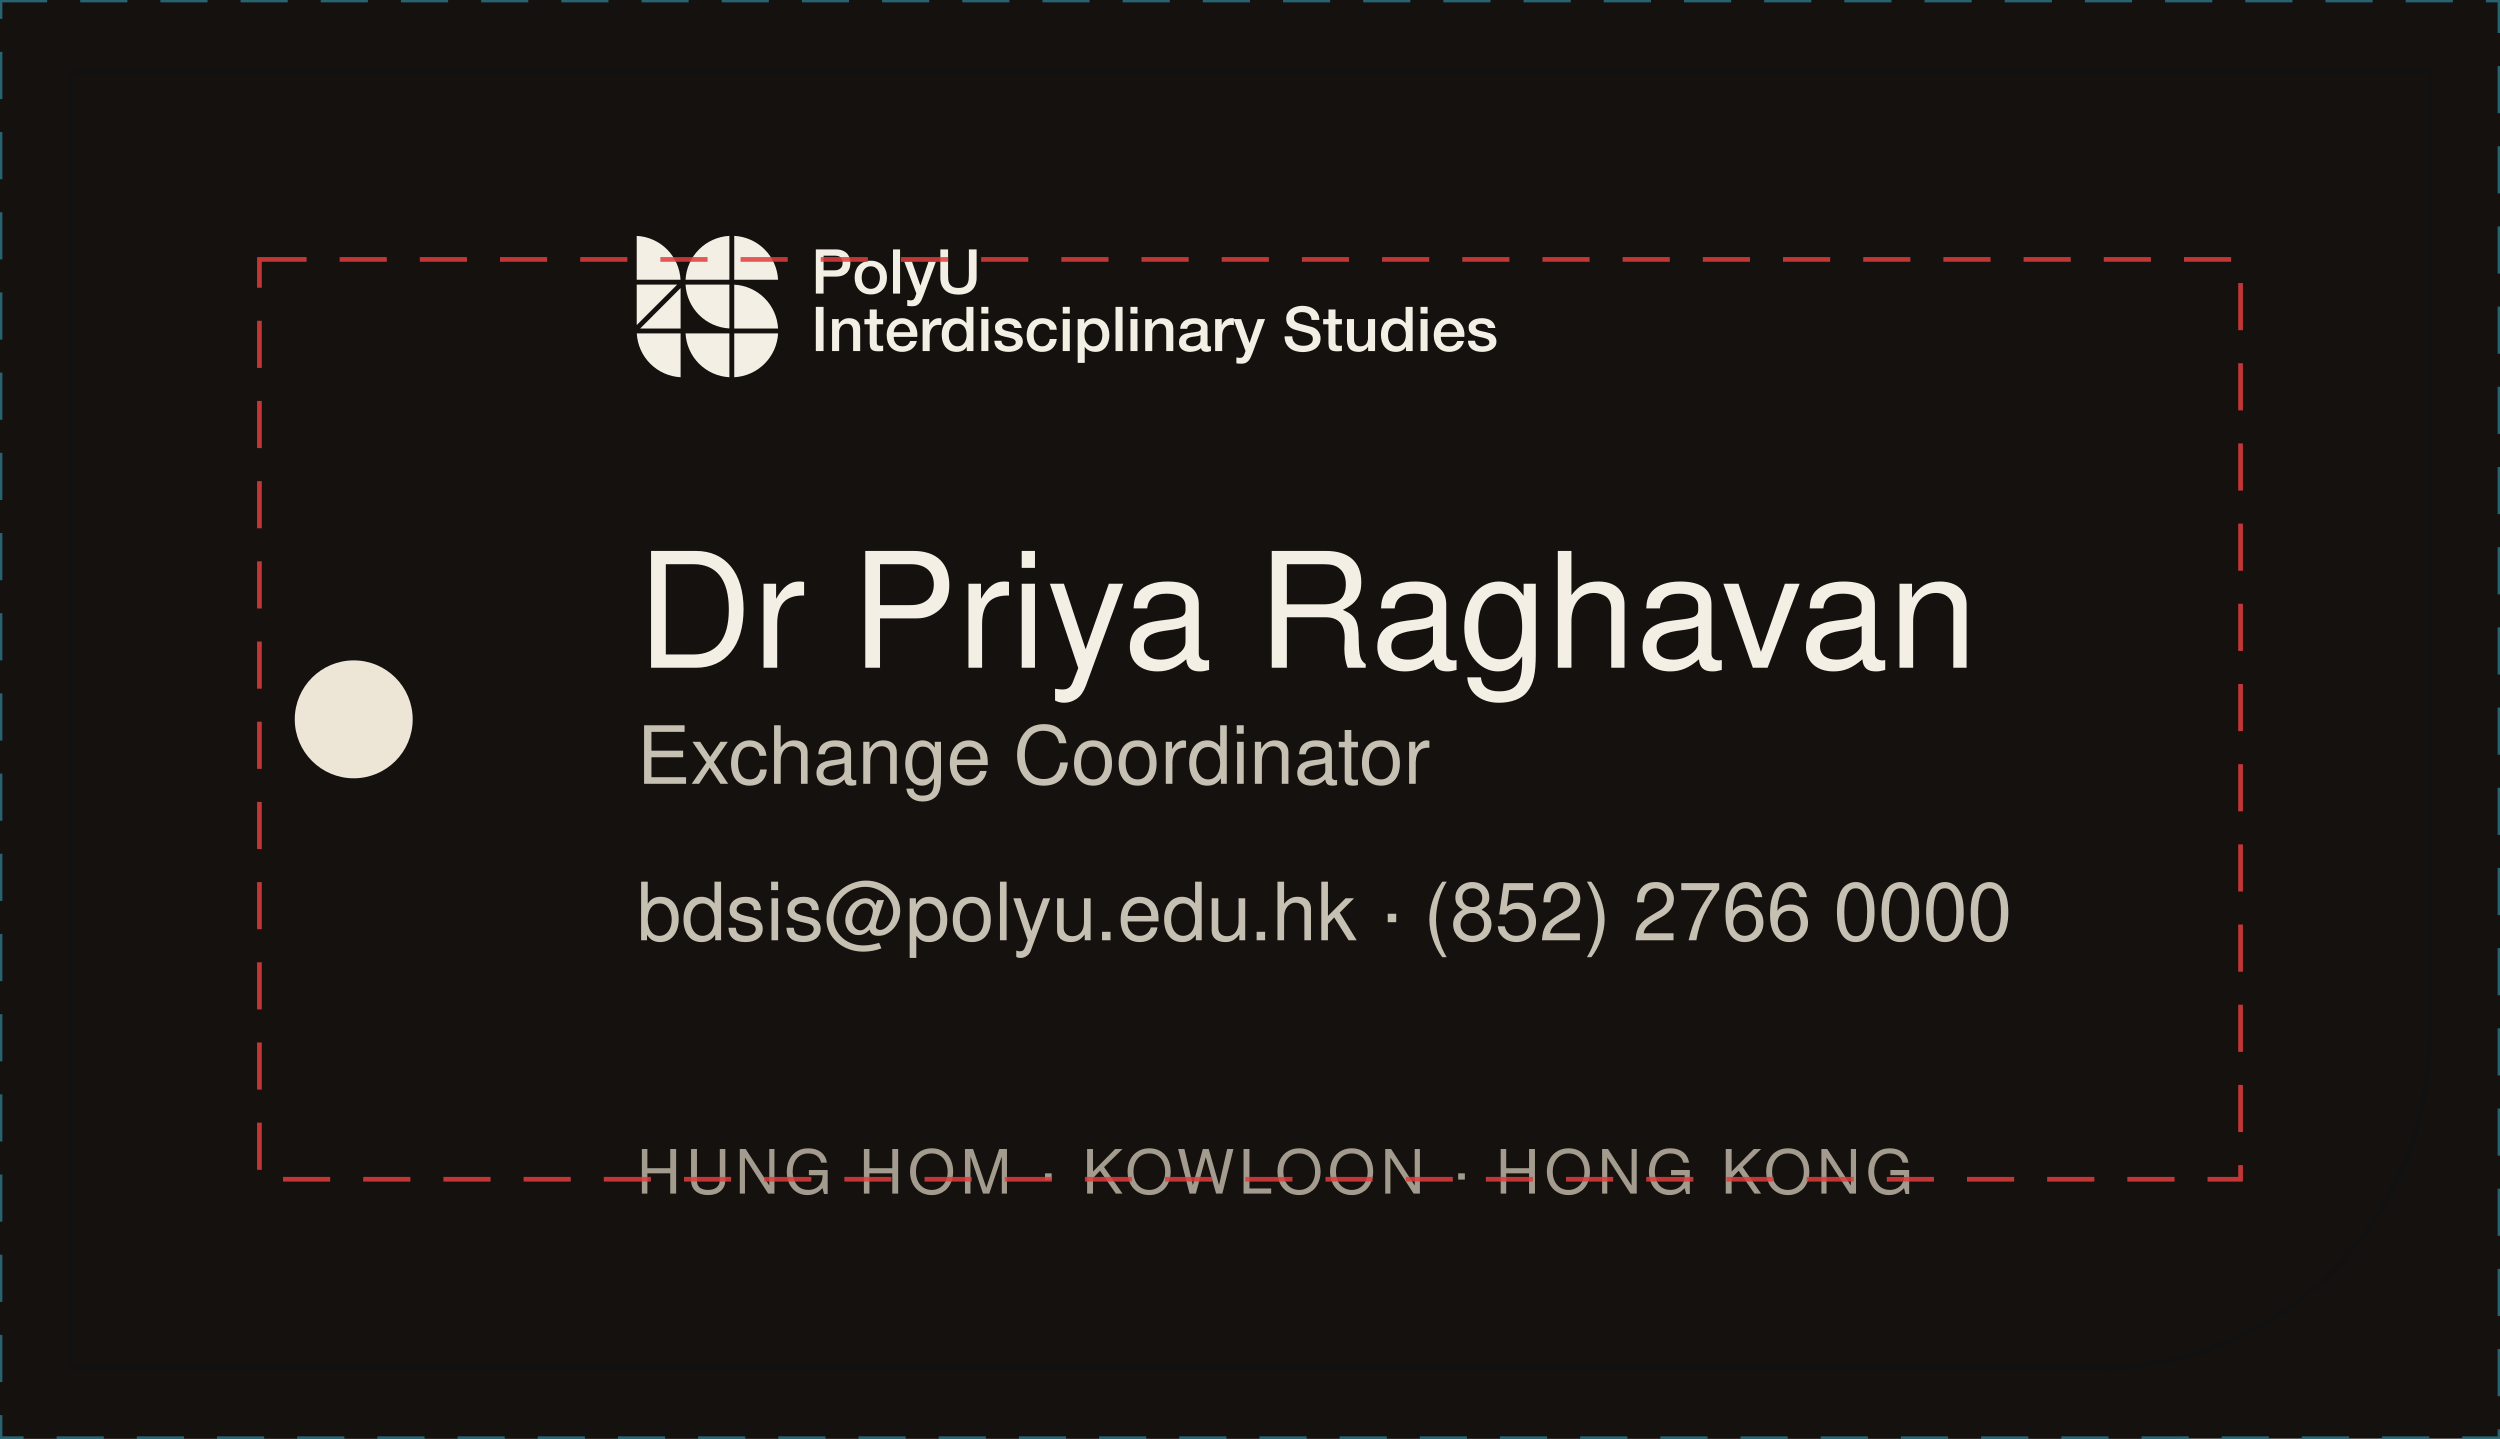
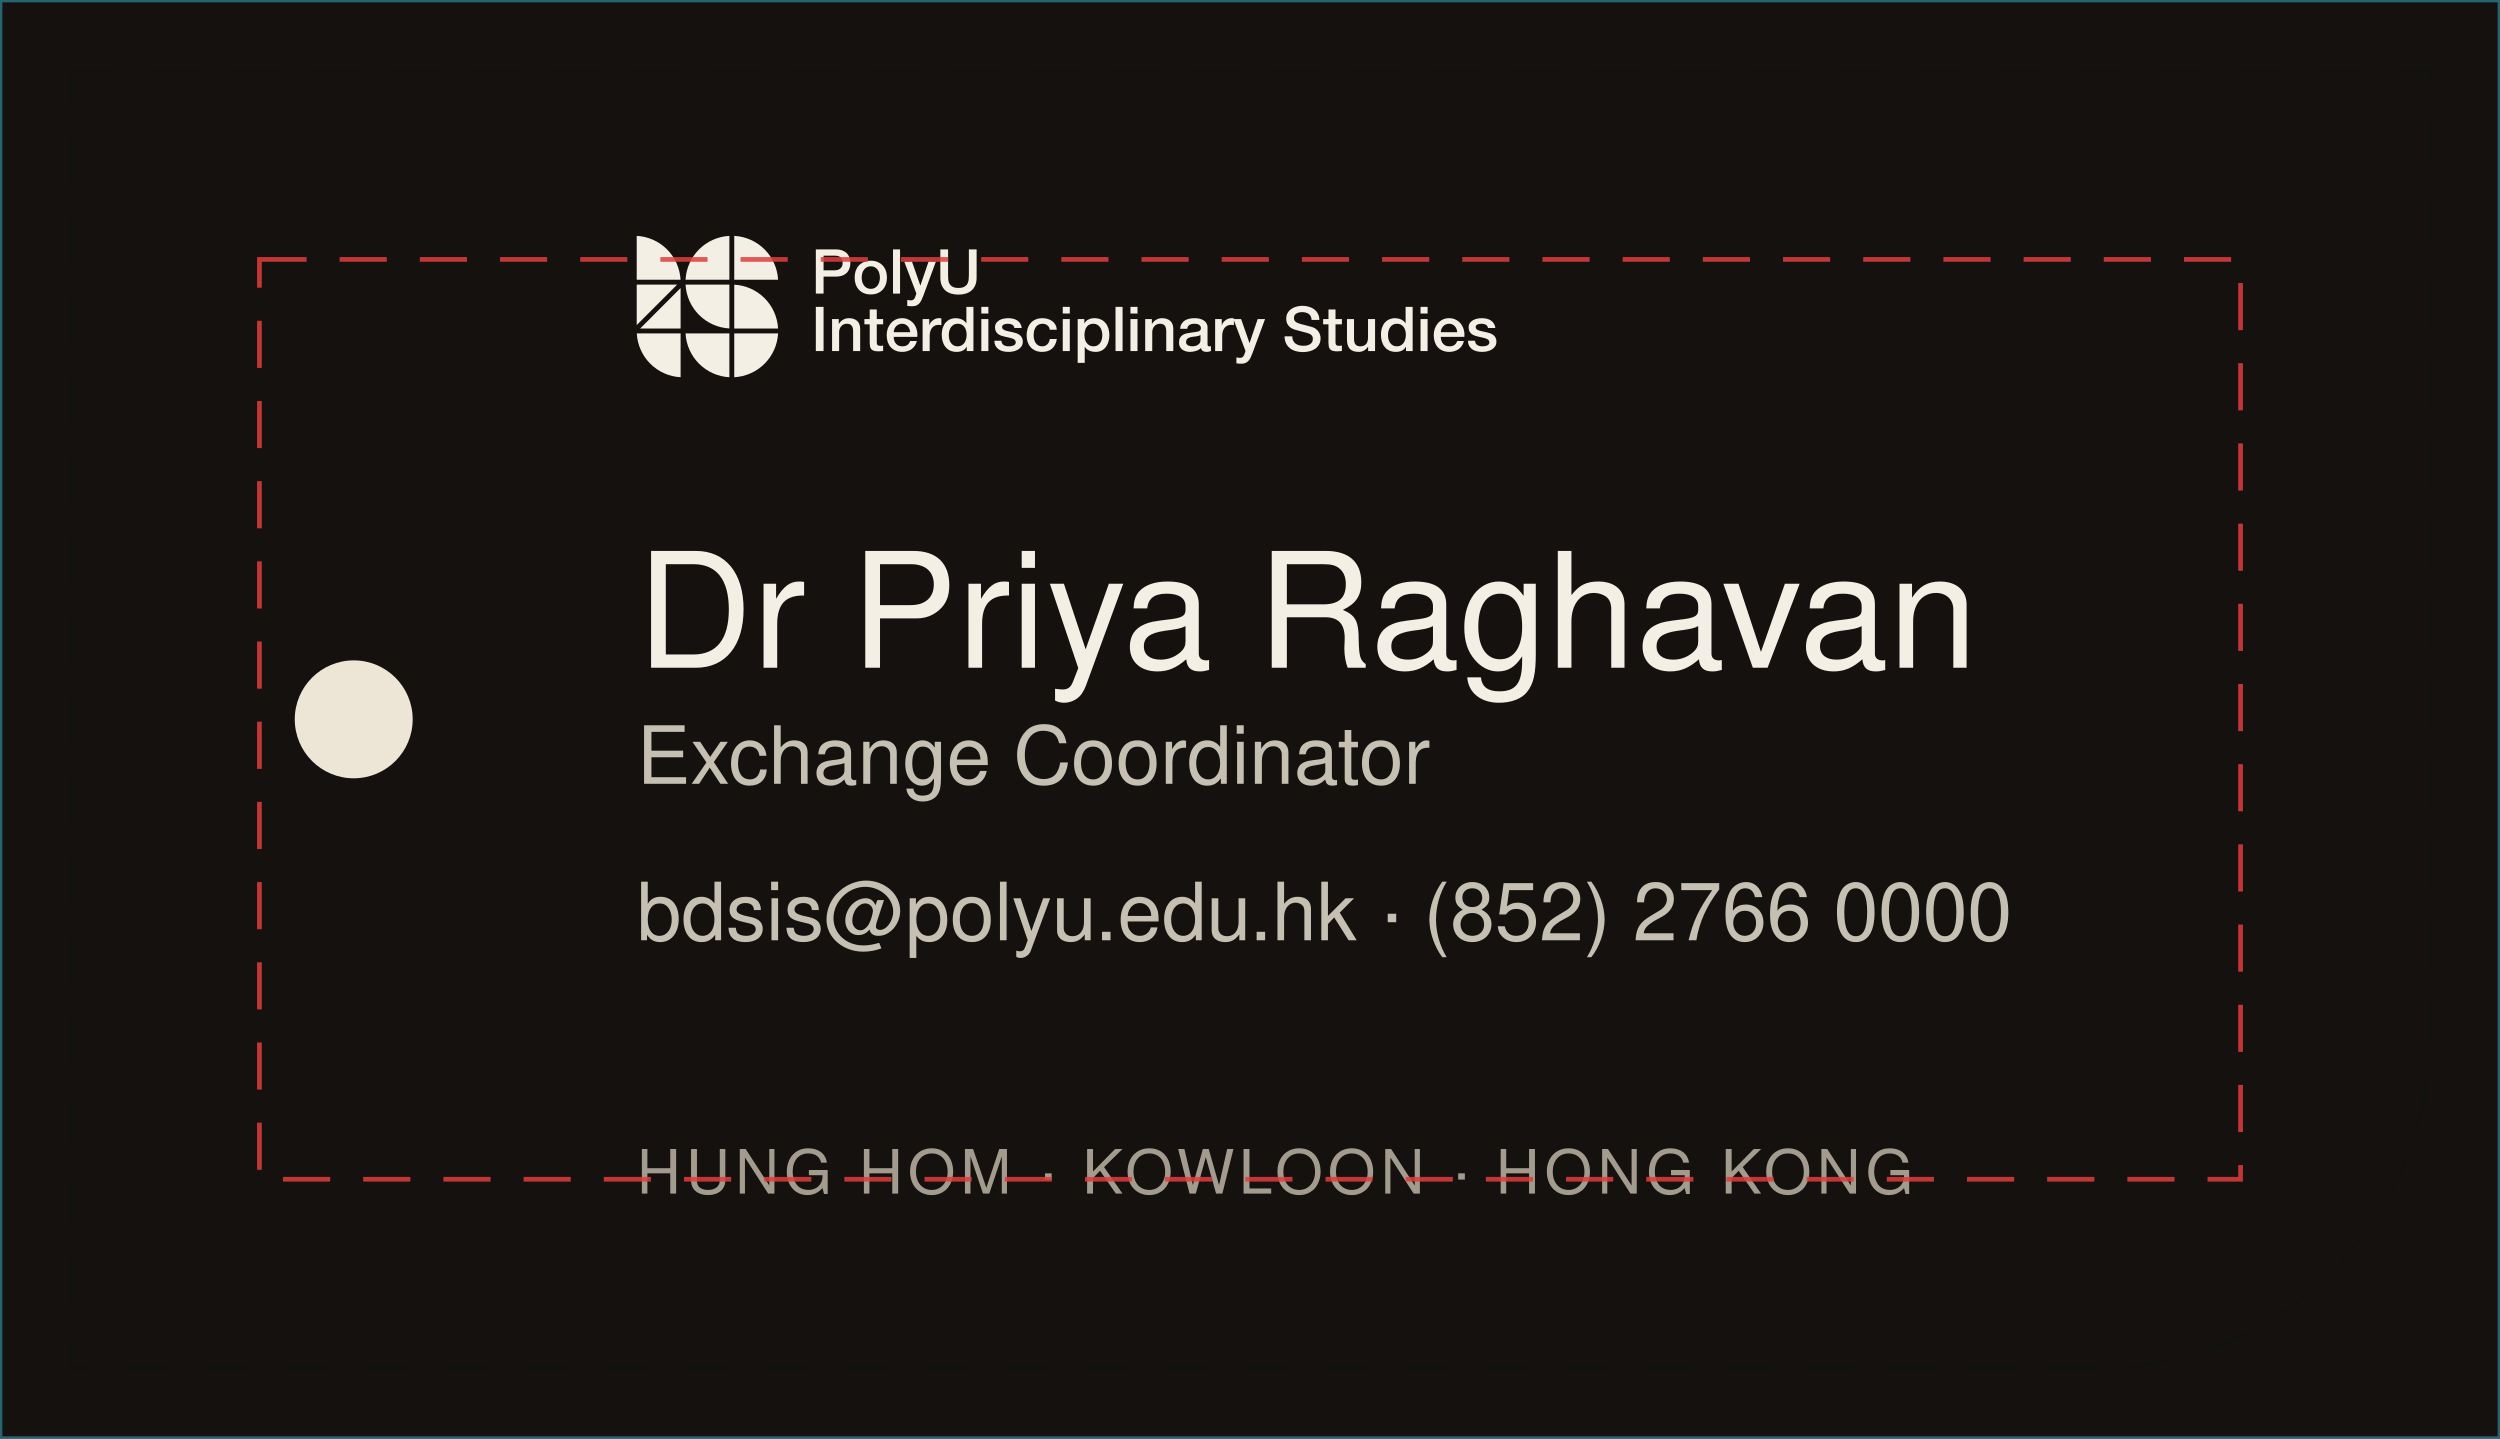
<svg xmlns="http://www.w3.org/2000/svg" width="106mm" height="61mm" viewBox="0 0 106 61">
  <defs>
-     <clipPath id="c91">
-       <path d="M0,0H106A0,0 0 0 1 106,0V47A14,14 0 0 1 92,61H0A0,0 0 0 1 0,61V0A0,0 0 0 1 0,0Z" />
+     <clipPath id="c118">
+       <path d="M3,3H103A0,0 0 0 1 103,3V44A14,14 0 0 1 89,58H3A0,0 0 0 1 3,58V3A0,0 0 0 1 3,3Z" />
    </clipPath>
  </defs>
-   <path d="M0,0H106V61H0Z" fill="rgb(20, 17, 14)" />
-   <g id="artwork">
-     <g clip-path="url(#c91)">
-       <path d="M0,0H106A0,0 0 0 1 106,0V47A14,14 0 0 1 92,61H0A0,0 0 0 1 0,61V0A0,0 0 0 1 0,0Z" fill="rgb(20, 17, 14)" />
+   <g id="Artwork">
+     <path d="M0,0H106V61H0Z" fill="rgb(20, 17, 14)" />
+     <g clip-path="url(#c118)">
+       <path d="M3,3H103A0,0 0 0 1 103,3V44A14,14 0 0 1 89,58H3A0,0 0 0 1 3,58V3A0,0 0 0 1 3,3Z" fill="rgb(20, 17, 14)" />
      <path d="M14.998,28H14.998A2.5,2.5 0 0 1 17.498,30.5V30.5A2.5,2.5 0 0 1 14.998,33H14.998A2.5,2.5 0 0 1 12.498,30.5V30.5A2.5,2.5 0 0 1 14.998,28Z" fill="rgb(237, 229, 214)" />
      <g fill="rgb(244, 239, 228)" transform="translate(26.89328,9.894921) scale(0.068956,0.068956)">
-         <g id="a89_Frame 3">
-           <g id="a89_Subtract">
+         <g id="a116_Frame 3">
+           <g id="a116_Subtract">
            <path d="M28.486 61.5V88.459C21.478 88.09 14.831 85.142 9.844 80.152C4.856 75.162 1.909 68.512 1.54 61.5H28.486Z" fill="rgb(244, 239, 228)" />
            <path d="M58.473 61.5V88.459C51.464 88.09 44.818 85.142 39.83 80.152C34.842 75.162 31.896 68.512 31.527 61.5H58.473Z" fill="rgb(244, 239, 228)" />
            <path d="M88.419 61.5C88.05 68.512 85.103 75.162 80.115 80.152C75.128 85.142 68.481 88.09 61.473 88.459V61.5H88.419Z" fill="rgb(244, 239, 228)" />
            <path d="M28.486 58.5H3.62L28.486 33.622V58.5Z" fill="rgb(244, 239, 228)" />
            <path d="M61.473 31.54C68.481 31.91 75.127 34.858 80.115 39.848C85.103 44.838 88.05 51.488 88.419 58.5H61.473V31.54Z" fill="rgb(244, 239, 228)" />
            <path d="M58.473 31.5V58.459C51.464 58.09 44.818 55.142 39.83 50.152C34.842 45.162 31.896 38.512 31.527 31.5H58.473Z" fill="rgb(244, 239, 228)" />
            <path d="M26.366 31.5L1.5 56.377V31.5H26.366Z" fill="rgb(244, 239, 228)" />
            <path d="M1.5 1.54C8.508 1.909 15.155 4.858 20.143 9.848C25.13 14.838 28.077 21.488 28.446 28.5H1.5V1.54Z" fill="rgb(244, 239, 228)" />
            <path d="M58.473 28.5H31.527C31.896 21.488 34.842 14.838 39.83 9.848C44.818 4.858 51.464 1.91 58.473 1.54V28.5Z" fill="rgb(244, 239, 228)" />
            <path d="M61.473 1.54C68.481 1.909 75.127 4.858 80.115 9.848C85.103 14.838 88.05 21.488 88.419 28.5H61.473V1.54Z" fill="rgb(244, 239, 228)" />
          </g>
        </g>
      </g>
      <g fill="rgb(244, 239, 228)" transform="translate(34.59128,10.57401) scale(0.093733,0.093711)">
-         <g id="a90_Vector">
+         <g id="a117_Vector">
          <path d="M0 0H8.82C10.239 0 11.396 0.205 12.292 0.616C13.188 1.027 13.879 1.54 14.364 2.156C14.849 2.772 15.176 3.444 15.344 4.172C15.531 4.9 15.624 5.572 15.624 6.188C15.624 6.804 15.531 7.476 15.344 8.204C15.176 8.913 14.849 9.576 14.364 10.192C13.879 10.808 13.188 11.321 12.292 11.732C11.396 12.124 10.239 12.32 8.82 12.32H3.5V19.992H0V0ZM3.5 9.464H8.624C9.016 9.464 9.417 9.408 9.828 9.296C10.239 9.184 10.612 9.007 10.948 8.764C11.303 8.503 11.583 8.167 11.788 7.756C12.012 7.327 12.124 6.795 12.124 6.16C12.124 5.507 12.031 4.965 11.844 4.536C11.657 4.107 11.405 3.771 11.088 3.528C10.771 3.267 10.407 3.089 9.996 2.996C9.585 2.903 9.147 2.856 8.68 2.856H3.5V9.464Z" fill="rgb(244, 239, 228)" style="fill:rgb(244, 239, 228);fill-opacity:1;" />
          <path d="M24.864 20.384C23.706 20.384 22.67 20.197 21.756 19.824C20.86 19.432 20.094 18.9 19.46 18.228C18.844 17.556 18.368 16.753 18.032 15.82C17.714 14.887 17.556 13.86 17.556 12.74C17.556 11.639 17.714 10.621 18.032 9.688C18.368 8.755 18.844 7.952 19.46 7.28C20.094 6.608 20.86 6.085 21.756 5.712C22.67 5.32 23.706 5.124 24.864 5.124C26.021 5.124 27.048 5.32 27.944 5.712C28.858 6.085 29.624 6.608 30.24 7.28C30.874 7.952 31.35 8.755 31.668 9.688C32.004 10.621 32.172 11.639 32.172 12.74C32.172 13.86 32.004 14.887 31.668 15.82C31.35 16.753 30.874 17.556 30.24 18.228C29.624 18.9 28.858 19.432 27.944 19.824C27.048 20.197 26.021 20.384 24.864 20.384ZM24.864 17.864C25.573 17.864 26.189 17.715 26.712 17.416C27.234 17.117 27.664 16.725 28 16.24C28.336 15.755 28.578 15.213 28.728 14.616C28.896 14 28.98 13.375 28.98 12.74C28.98 12.124 28.896 11.508 28.728 10.892C28.578 10.276 28.336 9.735 28 9.268C27.664 8.783 27.234 8.391 26.712 8.092C26.189 7.793 25.573 7.644 24.864 7.644C24.154 7.644 23.538 7.793 23.016 8.092C22.493 8.391 22.064 8.783 21.728 9.268C21.392 9.735 21.14 10.276 20.972 10.892C20.822 11.508 20.748 12.124 20.748 12.74C20.748 13.375 20.822 14 20.972 14.616C21.14 15.213 21.392 15.755 21.728 16.24C22.064 16.725 22.493 17.117 23.016 17.416C23.538 17.715 24.154 17.864 24.864 17.864Z" fill="rgb(244, 239, 228)" style="fill:rgb(244, 239, 228);fill-opacity:1;" />
          <path d="M34.909 0H38.101V19.992H34.909V0Z" fill="rgb(244, 239, 228)" style="fill:rgb(244, 239, 228);fill-opacity:1;" />
          <path d="M39.983 5.516H43.483L47.263 16.324H47.319L50.987 5.516H54.319L48.691 20.776C48.43 21.429 48.169 22.055 47.907 22.652C47.665 23.249 47.357 23.772 46.983 24.22C46.629 24.687 46.181 25.051 45.639 25.312C45.098 25.592 44.407 25.732 43.567 25.732C42.821 25.732 42.083 25.676 41.355 25.564V22.876C41.617 22.913 41.869 22.951 42.111 22.988C42.354 23.044 42.606 23.072 42.867 23.072C43.241 23.072 43.549 23.025 43.791 22.932C44.034 22.839 44.23 22.699 44.379 22.512C44.547 22.344 44.687 22.139 44.799 21.896C44.911 21.653 45.014 21.373 45.107 21.056L45.471 19.936L39.983 5.516Z" fill="rgb(244, 239, 228)" style="fill:rgb(244, 239, 228);fill-opacity:1;" />
          <path d="M56.323 0H59.823V11.648C59.823 12.32 59.851 13.001 59.907 13.692C59.981 14.383 60.168 15.008 60.467 15.568C60.784 16.109 61.251 16.557 61.867 16.912C62.502 17.267 63.388 17.444 64.527 17.444C65.665 17.444 66.543 17.267 67.159 16.912C67.793 16.557 68.26 16.109 68.559 15.568C68.876 15.008 69.063 14.383 69.119 13.692C69.194 13.001 69.231 12.32 69.231 11.648V0H72.731V12.796C72.731 14.084 72.535 15.204 72.143 16.156C71.751 17.108 71.191 17.911 70.463 18.564C69.754 19.199 68.895 19.675 67.887 19.992C66.879 20.309 65.759 20.468 64.527 20.468C63.295 20.468 62.175 20.309 61.167 19.992C60.159 19.675 59.291 19.199 58.563 18.564C57.853 17.911 57.303 17.108 56.911 16.156C56.519 15.204 56.323 14.084 56.323 12.796V0Z" fill="rgb(244, 239, 228)" style="fill:rgb(244, 239, 228);fill-opacity:1;" />
          <path d="M0 26H3.5V45.992H0V26Z" fill="rgb(244, 239, 228)" style="fill:rgb(244, 239, 228);fill-opacity:1;" />
          <path d="M7.345 31.516H10.369V33.644L10.425 33.7C10.91 32.897 11.545 32.272 12.329 31.824C13.113 31.357 13.981 31.124 14.933 31.124C16.52 31.124 17.77 31.535 18.685 32.356C19.6 33.177 20.057 34.409 20.057 36.052V45.992H16.865V36.892C16.828 35.753 16.585 34.932 16.137 34.428C15.689 33.905 14.989 33.644 14.037 33.644C13.496 33.644 13.01 33.747 12.581 33.952C12.152 34.139 11.788 34.409 11.489 34.764C11.19 35.1 10.957 35.501 10.789 35.968C10.621 36.435 10.537 36.929 10.537 37.452V45.992H7.345V31.516Z" fill="rgb(244, 239, 228)" style="fill:rgb(244, 239, 228);fill-opacity:1;" />
          <path d="M21.967 31.516H24.375V27.176H27.567V31.516H30.451V33.896H27.567V41.624C27.567 41.96 27.576 42.249 27.595 42.492C27.632 42.735 27.698 42.94 27.791 43.108C27.903 43.276 28.062 43.407 28.267 43.5C28.472 43.575 28.752 43.612 29.107 43.612C29.331 43.612 29.555 43.612 29.779 43.612C30.003 43.593 30.227 43.556 30.451 43.5V45.964C30.096 46.001 29.751 46.039 29.415 46.076C29.079 46.113 28.734 46.132 28.379 46.132C27.539 46.132 26.858 46.057 26.335 45.908C25.831 45.74 25.43 45.507 25.131 45.208C24.851 44.891 24.655 44.499 24.543 44.032C24.45 43.565 24.394 43.033 24.375 42.436V33.896H21.967V31.516Z" fill="rgb(244, 239, 228)" style="fill:rgb(244, 239, 228);fill-opacity:1;" />
          <path d="M42.687 37.48C42.65 36.976 42.538 36.491 42.351 36.024C42.183 35.557 41.941 35.156 41.623 34.82C41.325 34.465 40.951 34.185 40.503 33.98C40.074 33.756 39.589 33.644 39.047 33.644C38.487 33.644 37.974 33.747 37.507 33.952C37.059 34.139 36.667 34.409 36.331 34.764C36.014 35.1 35.753 35.501 35.547 35.968C35.361 36.435 35.258 36.939 35.239 37.48H42.687ZM35.239 39.58C35.239 40.14 35.314 40.681 35.463 41.204C35.631 41.727 35.874 42.184 36.191 42.576C36.509 42.968 36.91 43.285 37.395 43.528C37.881 43.752 38.459 43.864 39.131 43.864C40.065 43.864 40.811 43.668 41.371 43.276C41.95 42.865 42.379 42.259 42.659 41.456H45.683C45.515 42.24 45.226 42.94 44.815 43.556C44.405 44.172 43.91 44.695 43.331 45.124C42.753 45.535 42.099 45.843 41.371 46.048C40.662 46.272 39.915 46.384 39.131 46.384C37.993 46.384 36.985 46.197 36.107 45.824C35.23 45.451 34.483 44.928 33.867 44.256C33.27 43.584 32.813 42.781 32.495 41.848C32.197 40.915 32.047 39.888 32.047 38.768C32.047 37.741 32.206 36.771 32.523 35.856C32.859 34.923 33.326 34.111 33.923 33.42C34.539 32.711 35.277 32.151 36.135 31.74C36.994 31.329 37.965 31.124 39.047 31.124C40.186 31.124 41.203 31.367 42.099 31.852C43.014 32.319 43.77 32.944 44.367 33.728C44.965 34.512 45.394 35.417 45.655 36.444C45.935 37.452 46.01 38.497 45.879 39.58H35.239Z" fill="rgb(244, 239, 228)" style="fill:rgb(244, 239, 228);fill-opacity:1;" />
          <path d="M48.306 31.516H51.302V34.316H51.358C51.451 33.924 51.629 33.541 51.89 33.168C52.17 32.795 52.497 32.459 52.87 32.16C53.262 31.843 53.691 31.591 54.158 31.404C54.625 31.217 55.101 31.124 55.586 31.124C55.959 31.124 56.211 31.133 56.342 31.152C56.491 31.171 56.641 31.189 56.79 31.208V34.288C56.566 34.251 56.333 34.223 56.09 34.204C55.866 34.167 55.642 34.148 55.418 34.148C54.877 34.148 54.363 34.26 53.878 34.484C53.411 34.689 53.001 35.007 52.646 35.436C52.291 35.847 52.011 36.36 51.806 36.976C51.601 37.592 51.498 38.301 51.498 39.104V45.992H48.306V31.516Z" fill="rgb(244, 239, 228)" style="fill:rgb(244, 239, 228);fill-opacity:1;" />
          <path d="M71.293 45.992H68.269V44.032H68.213C67.784 44.872 67.159 45.479 66.338 45.852C65.516 46.207 64.648 46.384 63.733 46.384C62.595 46.384 61.596 46.188 60.737 45.796C59.898 45.385 59.197 44.835 58.638 44.144C58.078 43.453 57.657 42.641 57.377 41.708C57.097 40.756 56.958 39.739 56.958 38.656C56.958 37.349 57.135 36.22 57.489 35.268C57.844 34.316 58.311 33.532 58.889 32.916C59.487 32.3 60.159 31.852 60.906 31.572C61.671 31.273 62.446 31.124 63.23 31.124C63.678 31.124 64.135 31.171 64.602 31.264C65.068 31.339 65.516 31.469 65.945 31.656C66.375 31.843 66.767 32.085 67.121 32.384C67.495 32.664 67.803 33 68.046 33.392H68.102V26H71.293V45.992ZM60.15 38.908C60.15 39.524 60.224 40.131 60.373 40.728C60.541 41.325 60.784 41.857 61.102 42.324C61.438 42.791 61.858 43.164 62.361 43.444C62.865 43.724 63.463 43.864 64.153 43.864C64.863 43.864 65.469 43.715 65.974 43.416C66.496 43.117 66.916 42.725 67.234 42.24C67.57 41.755 67.812 41.213 67.962 40.616C68.129 40 68.213 39.375 68.213 38.74C68.213 37.135 67.85 35.884 67.121 34.988C66.412 34.092 65.442 33.644 64.21 33.644C63.463 33.644 62.828 33.803 62.306 34.12C61.801 34.419 61.382 34.82 61.045 35.324C60.728 35.809 60.495 36.369 60.346 37.004C60.215 37.62 60.15 38.255 60.15 38.908Z" fill="rgb(244, 239, 228)" style="fill:rgb(244, 239, 228);fill-opacity:1;" />
          <path d="M74.859 26H78.051V29.024H74.859V26ZM74.859 31.516H78.051V45.992H74.859V31.516Z" fill="rgb(244, 239, 228)" style="fill:rgb(244, 239, 228);fill-opacity:1;" />
          <path d="M83.937 41.344C84.03 42.277 84.385 42.931 85.001 43.304C85.617 43.677 86.354 43.864 87.213 43.864C87.511 43.864 87.847 43.845 88.221 43.808C88.613 43.752 88.977 43.659 89.313 43.528C89.649 43.397 89.919 43.211 90.125 42.968C90.349 42.707 90.451 42.371 90.433 41.96C90.414 41.549 90.265 41.213 89.985 40.952C89.705 40.691 89.341 40.485 88.893 40.336C88.463 40.168 87.969 40.028 87.409 39.916C86.849 39.804 86.279 39.683 85.701 39.552C85.103 39.421 84.525 39.263 83.965 39.076C83.423 38.889 82.929 38.637 82.481 38.32C82.051 38.003 81.706 37.601 81.445 37.116C81.183 36.612 81.053 35.996 81.053 35.268C81.053 34.484 81.239 33.831 81.613 33.308C82.005 32.767 82.49 32.337 83.069 32.02C83.666 31.684 84.319 31.451 85.029 31.32C85.757 31.189 86.447 31.124 87.101 31.124C87.847 31.124 88.557 31.208 89.229 31.376C89.919 31.525 90.535 31.777 91.077 32.132C91.637 32.487 92.094 32.953 92.449 33.532C92.822 34.092 93.055 34.773 93.149 35.576H89.817C89.667 34.811 89.313 34.297 88.753 34.036C88.211 33.775 87.586 33.644 86.877 33.644C86.653 33.644 86.382 33.663 86.065 33.7C85.766 33.737 85.477 33.812 85.197 33.924C84.935 34.017 84.711 34.167 84.525 34.372C84.338 34.559 84.245 34.811 84.245 35.128C84.245 35.52 84.375 35.837 84.637 36.08C84.917 36.323 85.271 36.528 85.701 36.696C86.149 36.845 86.653 36.976 87.213 37.088C87.773 37.2 88.351 37.321 88.949 37.452C89.527 37.583 90.097 37.741 90.657 37.928C91.217 38.115 91.711 38.367 92.141 38.684C92.589 39.001 92.943 39.403 93.205 39.888C93.485 40.373 93.625 40.971 93.625 41.68C93.625 42.539 93.429 43.267 93.037 43.864C92.645 44.461 92.131 44.947 91.497 45.32C90.881 45.693 90.19 45.964 89.425 46.132C88.659 46.3 87.903 46.384 87.157 46.384C86.242 46.384 85.393 46.281 84.609 46.076C83.843 45.871 83.171 45.563 82.593 45.152C82.033 44.723 81.585 44.2 81.249 43.584C80.931 42.949 80.763 42.203 80.745 41.344H83.937Z" fill="rgb(244, 239, 228)" style="fill:rgb(244, 239, 228);fill-opacity:1;" />
          <path d="M105.82 36.36C105.689 35.464 105.325 34.792 104.728 34.344C104.149 33.877 103.412 33.644 102.516 33.644C102.105 33.644 101.667 33.719 101.2 33.868C100.733 33.999 100.304 34.26 99.912 34.652C99.52 35.025 99.193 35.557 98.932 36.248C98.671 36.92 98.54 37.807 98.54 38.908C98.54 39.505 98.605 40.103 98.736 40.7C98.885 41.297 99.109 41.829 99.408 42.296C99.725 42.763 100.127 43.145 100.612 43.444C101.097 43.724 101.685 43.864 102.376 43.864C103.309 43.864 104.075 43.575 104.672 42.996C105.288 42.417 105.671 41.605 105.82 40.56H109.012C108.713 42.445 107.995 43.892 106.856 44.9C105.736 45.889 104.243 46.384 102.376 46.384C101.237 46.384 100.229 46.197 99.352 45.824C98.493 45.432 97.765 44.909 97.168 44.256C96.571 43.584 96.113 42.791 95.796 41.876C95.497 40.961 95.348 39.972 95.348 38.908C95.348 37.825 95.497 36.808 95.796 35.856C96.095 34.904 96.543 34.083 97.14 33.392C97.737 32.683 98.475 32.132 99.352 31.74C100.248 31.329 101.293 31.124 102.488 31.124C103.328 31.124 104.121 31.236 104.868 31.46C105.633 31.665 106.305 31.983 106.884 32.412C107.481 32.841 107.967 33.383 108.34 34.036C108.713 34.689 108.937 35.464 109.012 36.36H105.82Z" fill="rgb(244, 239, 228)" style="fill:rgb(244, 239, 228);fill-opacity:1;" />
          <path d="M111.691 26H114.883V29.024H111.691V26ZM111.691 31.516H114.883V45.992H111.691V31.516Z" fill="rgb(244, 239, 228)" style="fill:rgb(244, 239, 228);fill-opacity:1;" />
          <path d="M118.445 31.516H121.469V33.476H121.525C121.973 32.636 122.598 32.039 123.401 31.684C124.203 31.311 125.071 31.124 126.005 31.124C127.143 31.124 128.133 31.329 128.973 31.74C129.831 32.132 130.541 32.683 131.101 33.392C131.661 34.083 132.081 34.895 132.361 35.828C132.641 36.761 132.781 37.76 132.781 38.824C132.781 39.795 132.65 40.737 132.389 41.652C132.146 42.567 131.763 43.379 131.241 44.088C130.737 44.779 130.093 45.339 129.309 45.768C128.525 46.179 127.601 46.384 126.537 46.384C126.07 46.384 125.603 46.337 125.137 46.244C124.67 46.169 124.222 46.039 123.793 45.852C123.363 45.665 122.962 45.432 122.589 45.152C122.234 44.853 121.935 44.508 121.693 44.116H121.637V51.34H118.445V31.516ZM129.589 38.768C129.589 38.115 129.505 37.48 129.337 36.864C129.169 36.248 128.917 35.707 128.581 35.24C128.245 34.755 127.825 34.372 127.321 34.092C126.817 33.793 126.238 33.644 125.585 33.644C124.241 33.644 123.223 34.111 122.533 35.044C121.861 35.977 121.525 37.219 121.525 38.768C121.525 39.496 121.609 40.177 121.777 40.812C121.963 41.428 122.234 41.96 122.589 42.408C122.943 42.856 123.363 43.211 123.849 43.472C124.353 43.733 124.931 43.864 125.585 43.864C126.313 43.864 126.929 43.715 127.433 43.416C127.937 43.117 128.347 42.735 128.665 42.268C129.001 41.783 129.234 41.241 129.365 40.644C129.514 40.028 129.589 39.403 129.589 38.768Z" fill="rgb(244, 239, 228)" style="fill:rgb(244, 239, 228);fill-opacity:1;" />
          <path d="M135.562 26H138.754V45.992H135.562V26Z" fill="rgb(244, 239, 228)" style="fill:rgb(244, 239, 228);fill-opacity:1;" />
          <path d="M142.316 26H145.508V29.024H142.316V26ZM142.316 31.516H145.508V45.992H142.316V31.516Z" fill="rgb(244, 239, 228)" style="fill:rgb(244, 239, 228);fill-opacity:1;" />
          <path d="M148.986 31.516H152.01V33.644L152.066 33.7C152.551 32.897 153.186 32.272 153.97 31.824C154.754 31.357 155.622 31.124 156.574 31.124C158.16 31.124 159.411 31.535 160.326 32.356C161.24 33.177 161.698 34.409 161.698 36.052V45.992H158.506V36.892C158.468 35.753 158.226 34.932 157.778 34.428C157.33 33.905 156.63 33.644 155.678 33.644C155.136 33.644 154.651 33.747 154.222 33.952C153.792 34.139 153.428 34.409 153.13 34.764C152.831 35.1 152.598 35.501 152.43 35.968C152.262 36.435 152.178 36.929 152.178 37.452V45.992H148.986V31.516Z" fill="rgb(244, 239, 228)" style="fill:rgb(244, 239, 228);fill-opacity:1;" />
          <path d="M177.188 42.772C177.188 43.164 177.234 43.444 177.328 43.612C177.44 43.78 177.645 43.864 177.944 43.864C178.037 43.864 178.149 43.864 178.28 43.864C178.41 43.864 178.56 43.845 178.728 43.808V46.02C178.616 46.057 178.466 46.095 178.28 46.132C178.112 46.188 177.934 46.235 177.748 46.272C177.561 46.309 177.374 46.337 177.188 46.356C177.001 46.375 176.842 46.384 176.712 46.384C176.058 46.384 175.517 46.253 175.088 45.992C174.658 45.731 174.378 45.273 174.248 44.62C173.613 45.236 172.829 45.684 171.896 45.964C170.981 46.244 170.094 46.384 169.236 46.384C168.582 46.384 167.957 46.291 167.36 46.104C166.762 45.936 166.23 45.684 165.764 45.348C165.316 44.993 164.952 44.555 164.672 44.032C164.41 43.491 164.28 42.865 164.28 42.156C164.28 41.26 164.438 40.532 164.756 39.972C165.092 39.412 165.521 38.973 166.044 38.656C166.585 38.339 167.182 38.115 167.836 37.984C168.508 37.835 169.18 37.723 169.852 37.648C170.43 37.536 170.981 37.461 171.504 37.424C172.026 37.368 172.484 37.284 172.876 37.172C173.286 37.06 173.604 36.892 173.828 36.668C174.07 36.425 174.192 36.071 174.192 35.604C174.192 35.193 174.089 34.857 173.884 34.596C173.697 34.335 173.454 34.139 173.156 34.008C172.876 33.859 172.558 33.765 172.204 33.728C171.849 33.672 171.513 33.644 171.196 33.644C170.3 33.644 169.562 33.831 168.984 34.204C168.405 34.577 168.078 35.156 168.004 35.94H164.812C164.868 35.007 165.092 34.232 165.484 33.616C165.876 33 166.37 32.505 166.968 32.132C167.584 31.759 168.274 31.497 169.04 31.348C169.805 31.199 170.589 31.124 171.392 31.124C172.101 31.124 172.801 31.199 173.492 31.348C174.182 31.497 174.798 31.74 175.34 32.076C175.9 32.412 176.348 32.851 176.684 33.392C177.02 33.915 177.188 34.559 177.188 35.324V42.772ZM173.996 38.74C173.51 39.057 172.913 39.253 172.204 39.328C171.494 39.384 170.785 39.477 170.076 39.608C169.74 39.664 169.413 39.748 169.096 39.86C168.778 39.953 168.498 40.093 168.256 40.28C168.013 40.448 167.817 40.681 167.668 40.98C167.537 41.26 167.472 41.605 167.472 42.016C167.472 42.371 167.574 42.669 167.78 42.912C167.985 43.155 168.228 43.351 168.508 43.5C168.806 43.631 169.124 43.724 169.46 43.78C169.814 43.836 170.132 43.864 170.412 43.864C170.766 43.864 171.149 43.817 171.56 43.724C171.97 43.631 172.353 43.472 172.708 43.248C173.081 43.024 173.389 42.744 173.632 42.408C173.874 42.053 173.996 41.624 173.996 41.12V38.74Z" fill="rgb(244, 239, 228)" style="fill:rgb(244, 239, 228);fill-opacity:1;" />
          <path d="M180.622 31.516H183.618V34.316H183.674C183.768 33.924 183.945 33.541 184.206 33.168C184.486 32.795 184.813 32.459 185.186 32.16C185.578 31.843 186.008 31.591 186.474 31.404C186.941 31.217 187.417 31.124 187.902 31.124C188.276 31.124 188.528 31.133 188.658 31.152C188.808 31.171 188.957 31.189 189.106 31.208V34.288C188.882 34.251 188.649 34.223 188.406 34.204C188.182 34.167 187.958 34.148 187.734 34.148C187.193 34.148 186.68 34.26 186.194 34.484C185.728 34.689 185.317 35.007 184.962 35.436C184.608 35.847 184.328 36.36 184.122 36.976C183.917 37.592 183.814 38.301 183.814 39.104V45.992H180.622V31.516Z" fill="rgb(244, 239, 228)" style="fill:rgb(244, 239, 228);fill-opacity:1;" />
          <path d="M188.87 31.516H192.37L196.15 42.324H196.206L199.874 31.516H203.206L197.578 46.776C197.317 47.429 197.055 48.055 196.794 48.652C196.551 49.249 196.243 49.772 195.87 50.22C195.515 50.687 195.067 51.051 194.526 51.312C193.985 51.592 193.294 51.732 192.454 51.732C191.707 51.732 190.97 51.676 190.242 51.564V48.876C190.503 48.913 190.755 48.951 190.998 48.988C191.241 49.044 191.493 49.072 191.754 49.072C192.127 49.072 192.435 49.025 192.678 48.932C192.921 48.839 193.117 48.699 193.266 48.512C193.434 48.344 193.574 48.139 193.686 47.896C193.798 47.653 193.901 47.373 193.994 47.056L194.358 45.936L188.87 31.516Z" fill="rgb(244, 239, 228)" style="fill:rgb(244, 239, 228);fill-opacity:1;" />
          <path d="M215.523 39.328C215.523 40.093 215.653 40.747 215.915 41.288C216.176 41.829 216.54 42.277 217.007 42.632C217.473 42.968 218.005 43.22 218.603 43.388C219.219 43.537 219.881 43.612 220.591 43.612C221.356 43.612 222.009 43.528 222.551 43.36C223.092 43.173 223.531 42.94 223.867 42.66C224.203 42.38 224.445 42.063 224.595 41.708C224.744 41.335 224.819 40.961 224.819 40.588C224.819 39.823 224.641 39.263 224.287 38.908C223.951 38.535 223.577 38.273 223.167 38.124C222.457 37.863 221.627 37.62 220.675 37.396C219.741 37.153 218.584 36.845 217.203 36.472C216.344 36.248 215.625 35.959 215.047 35.604C214.487 35.231 214.039 34.82 213.703 34.372C213.367 33.924 213.124 33.448 212.975 32.944C212.844 32.44 212.779 31.927 212.779 31.404C212.779 30.396 212.984 29.528 213.395 28.8C213.824 28.053 214.384 27.437 215.075 26.952C215.765 26.467 216.549 26.112 217.427 25.888C218.304 25.645 219.191 25.524 220.087 25.524C221.132 25.524 222.112 25.664 223.027 25.944C223.96 26.205 224.772 26.607 225.463 27.148C226.172 27.689 226.732 28.361 227.143 29.164C227.553 29.948 227.759 30.863 227.759 31.908H224.259C224.165 30.62 223.727 29.715 222.943 29.192C222.159 28.651 221.16 28.38 219.947 28.38C219.536 28.38 219.116 28.427 218.687 28.52C218.257 28.595 217.865 28.735 217.511 28.94C217.156 29.127 216.857 29.388 216.615 29.724C216.391 30.06 216.279 30.48 216.279 30.984C216.279 31.693 216.493 32.253 216.923 32.664C217.371 33.056 217.949 33.355 218.659 33.56C218.733 33.579 219.023 33.663 219.527 33.812C220.049 33.943 220.628 34.092 221.263 34.26C221.897 34.428 222.513 34.596 223.111 34.764C223.727 34.913 224.165 35.025 224.427 35.1C225.08 35.305 225.649 35.585 226.135 35.94C226.62 36.295 227.021 36.705 227.339 37.172C227.675 37.62 227.917 38.105 228.067 38.628C228.235 39.151 228.319 39.673 228.319 40.196C228.319 41.316 228.085 42.277 227.619 43.08C227.171 43.864 226.573 44.508 225.827 45.012C225.08 45.516 224.231 45.88 223.279 46.104C222.327 46.347 221.356 46.468 220.367 46.468C219.228 46.468 218.155 46.328 217.147 46.048C216.139 45.768 215.261 45.339 214.515 44.76C213.768 44.181 213.171 43.444 212.723 42.548C212.275 41.633 212.041 40.56 212.023 39.328H215.523Z" fill="rgb(244, 239, 228)" style="fill:rgb(244, 239, 228);fill-opacity:1;" />
          <path d="M229.479 31.516H231.887V27.176H235.079V31.516H237.963V33.896H235.079V41.624C235.079 41.96 235.088 42.249 235.107 42.492C235.144 42.735 235.209 42.94 235.303 43.108C235.415 43.276 235.573 43.407 235.779 43.5C235.984 43.575 236.264 43.612 236.619 43.612C236.843 43.612 237.067 43.612 237.291 43.612C237.515 43.593 237.739 43.556 237.963 43.5V45.964C237.608 46.001 237.263 46.039 236.927 46.076C236.591 46.113 236.245 46.132 235.891 46.132C235.051 46.132 234.369 46.057 233.847 45.908C233.343 45.74 232.941 45.507 232.643 45.208C232.363 44.891 232.167 44.499 232.055 44.032C231.961 43.565 231.905 43.033 231.887 42.436V33.896H229.479V31.516Z" fill="rgb(244, 239, 228)" style="fill:rgb(244, 239, 228);fill-opacity:1;" />
          <path d="M252.971 45.992H249.835V43.976H249.779C249.387 44.704 248.799 45.292 248.015 45.74C247.25 46.169 246.466 46.384 245.663 46.384C243.759 46.384 242.378 45.917 241.519 44.984C240.679 44.032 240.259 42.604 240.259 40.7V31.516H243.451V40.392C243.451 41.661 243.694 42.557 244.179 43.08C244.664 43.603 245.346 43.864 246.223 43.864C246.895 43.864 247.455 43.761 247.903 43.556C248.351 43.351 248.715 43.08 248.995 42.744C249.275 42.389 249.471 41.969 249.583 41.484C249.714 40.999 249.779 40.476 249.779 39.916V31.516H252.971V45.992Z" fill="rgb(244, 239, 228)" style="fill:rgb(244, 239, 228);fill-opacity:1;" />
          <path d="M269.973 45.992H266.949V44.032H266.893C266.464 44.872 265.838 45.479 265.017 45.852C264.196 46.207 263.328 46.384 262.413 46.384C261.274 46.384 260.276 46.188 259.417 45.796C258.577 45.385 257.877 44.835 257.317 44.144C256.757 43.453 256.337 42.641 256.057 41.708C255.777 40.756 255.637 39.739 255.637 38.656C255.637 37.349 255.814 36.22 256.169 35.268C256.524 34.316 256.99 33.532 257.569 32.916C258.166 32.3 258.838 31.852 259.585 31.572C260.35 31.273 261.125 31.124 261.909 31.124C262.357 31.124 262.814 31.171 263.281 31.264C263.748 31.339 264.196 31.469 264.625 31.656C265.054 31.843 265.446 32.085 265.801 32.384C266.174 32.664 266.482 33 266.725 33.392H266.781V26H269.973V45.992ZM258.829 38.908C258.829 39.524 258.904 40.131 259.053 40.728C259.221 41.325 259.464 41.857 259.781 42.324C260.117 42.791 260.537 43.164 261.041 43.444C261.545 43.724 262.142 43.864 262.833 43.864C263.542 43.864 264.149 43.715 264.653 43.416C265.176 43.117 265.596 42.725 265.913 42.24C266.249 41.755 266.492 41.213 266.641 40.616C266.809 40 266.893 39.375 266.893 38.74C266.893 37.135 266.529 35.884 265.801 34.988C265.092 34.092 264.121 33.644 262.889 33.644C262.142 33.644 261.508 33.803 260.985 34.12C260.481 34.419 260.061 34.82 259.725 35.324C259.408 35.809 259.174 36.369 259.025 37.004C258.894 37.62 258.829 38.255 258.829 38.908Z" fill="rgb(244, 239, 228)" style="fill:rgb(244, 239, 228);fill-opacity:1;" />
          <path d="M273.538 26H276.73V29.024H273.538V26ZM273.538 31.516H276.73V45.992H273.538V31.516Z" fill="rgb(244, 239, 228)" style="fill:rgb(244, 239, 228);fill-opacity:1;" />
          <path d="M290.148 37.48C290.111 36.976 289.999 36.491 289.812 36.024C289.644 35.557 289.402 35.156 289.084 34.82C288.786 34.465 288.412 34.185 287.964 33.98C287.535 33.756 287.05 33.644 286.508 33.644C285.948 33.644 285.435 33.747 284.968 33.952C284.52 34.139 284.128 34.409 283.792 34.764C283.475 35.1 283.214 35.501 283.008 35.968C282.822 36.435 282.719 36.939 282.7 37.48H290.148ZM282.7 39.58C282.7 40.14 282.775 40.681 282.924 41.204C283.092 41.727 283.335 42.184 283.652 42.576C283.97 42.968 284.371 43.285 284.856 43.528C285.342 43.752 285.92 43.864 286.592 43.864C287.526 43.864 288.272 43.668 288.832 43.276C289.411 42.865 289.84 42.259 290.12 41.456H293.144C292.976 42.24 292.687 42.94 292.276 43.556C291.866 44.172 291.371 44.695 290.792 45.124C290.214 45.535 289.56 45.843 288.832 46.048C288.123 46.272 287.376 46.384 286.592 46.384C285.454 46.384 284.446 46.197 283.568 45.824C282.691 45.451 281.944 44.928 281.328 44.256C280.731 43.584 280.274 42.781 279.956 41.848C279.658 40.915 279.508 39.888 279.508 38.768C279.508 37.741 279.667 36.771 279.984 35.856C280.32 34.923 280.787 34.111 281.384 33.42C282 32.711 282.738 32.151 283.596 31.74C284.455 31.329 285.426 31.124 286.508 31.124C287.647 31.124 288.664 31.367 289.56 31.852C290.475 32.319 291.231 32.944 291.828 33.728C292.426 34.512 292.855 35.417 293.116 36.444C293.396 37.452 293.471 38.497 293.34 39.58H282.7Z" fill="rgb(244, 239, 228)" style="fill:rgb(244, 239, 228);fill-opacity:1;" />
          <path d="M298.175 41.344C298.268 42.277 298.623 42.931 299.239 43.304C299.855 43.677 300.592 43.864 301.451 43.864C301.75 43.864 302.085 43.845 302.459 43.808C302.851 43.752 303.215 43.659 303.551 43.528C303.887 43.397 304.158 43.211 304.363 42.968C304.587 42.707 304.69 42.371 304.671 41.96C304.652 41.549 304.503 41.213 304.223 40.952C303.943 40.691 303.579 40.485 303.131 40.336C302.701 40.168 302.207 40.028 301.647 39.916C301.087 39.804 300.518 39.683 299.939 39.552C299.342 39.421 298.763 39.263 298.203 39.076C297.662 38.889 297.167 38.637 296.719 38.32C296.29 38.003 295.944 37.601 295.683 37.116C295.421 36.612 295.291 35.996 295.291 35.268C295.291 34.484 295.477 33.831 295.851 33.308C296.243 32.767 296.728 32.337 297.307 32.02C297.904 31.684 298.558 31.451 299.267 31.32C299.995 31.189 300.686 31.124 301.339 31.124C302.086 31.124 302.795 31.208 303.467 31.376C304.158 31.525 304.774 31.777 305.315 32.132C305.875 32.487 306.332 32.953 306.687 33.532C307.06 34.092 307.294 34.773 307.387 35.576H304.055C303.906 34.811 303.551 34.297 302.991 34.036C302.45 33.775 301.824 33.644 301.115 33.644C300.891 33.644 300.62 33.663 300.303 33.7C300.004 33.737 299.715 33.812 299.435 33.924C299.174 34.017 298.95 34.167 298.763 34.372C298.576 34.559 298.483 34.811 298.483 35.128C298.483 35.52 298.614 35.837 298.875 36.08C299.155 36.323 299.51 36.528 299.939 36.696C300.387 36.845 300.891 36.976 301.451 37.088C302.011 37.2 302.59 37.321 303.187 37.452C303.766 37.583 304.335 37.741 304.895 37.928C305.455 38.115 305.95 38.367 306.379 38.684C306.827 39.001 307.182 39.403 307.443 39.888C307.723 40.373 307.863 40.971 307.863 41.68C307.863 42.539 307.667 43.267 307.275 43.864C306.883 44.461 306.369 44.947 305.735 45.32C305.119 45.693 304.428 45.964 303.663 46.132C302.898 46.3 302.142 46.384 301.395 46.384C300.48 46.384 299.631 46.281 298.847 46.076C298.081 45.871 297.41 45.563 296.831 45.152C296.271 44.723 295.823 44.2 295.487 43.584C295.17 42.949 295.002 42.203 294.983 41.344H298.175Z" fill="rgb(244, 239, 228)" style="fill:rgb(244, 239, 228);fill-opacity:1;" />
        </g>
      </g>
      <text x="26.997" y="28.313" font-family="&quot;Helvetica Neue&quot;, HelveticaNeue, Helvetica, Roboto, Arial, MHei, &quot;Heiti TC&quot;, &quot;PingFang HK&quot;, &quot;Microsoft JhengHei&quot;, sans-serif" font-size="6.8" font-weight="500" fill="rgb(244, 239, 228)" xml:space="preserve">Dr Priya Raghavan</text>
      <text x="26.997" y="33.238" font-family="&quot;Helvetica Neue&quot;, HelveticaNeue, Helvetica, Roboto, Arial, MHei, &quot;Heiti TC&quot;, &quot;PingFang HK&quot;, &quot;Microsoft JhengHei&quot;, sans-serif" font-size="3.4" font-weight="400" fill="rgb(198, 192, 179)" xml:space="preserve">Exchange Coordinator</text>
      <text x="26.997" y="39.867" font-family="&quot;Helvetica Neue&quot;, HelveticaNeue, Helvetica, Roboto, Arial, MHei, &quot;Heiti TC&quot;, &quot;PingFang HK&quot;, &quot;Microsoft JhengHei&quot;, sans-serif" font-size="3.4" font-weight="400" fill="rgb(198, 192, 179)" xml:space="preserve">bdsis@polyu.edu.hk · (852) 2766 0000</text>
      <text x="26.997" y="50.611" font-family="&quot;Helvetica Neue&quot;, HelveticaNeue, Helvetica, Roboto, Arial, MHei, &quot;Heiti TC&quot;, &quot;PingFang HK&quot;, &quot;Microsoft JhengHei&quot;, sans-serif" font-size="2.6" font-weight="400" fill="rgb(163, 156, 142)" letter-spacing="0.208" xml:space="preserve">HUNG HOM · KOWLOON · HONG KONG</text>
    </g>
  </g>
-   <g id="guides" fill="none" data-note="delete this layer before printing">
-     <path d="M0,0H106V61H0Z" stroke="#2C7183" stroke-width="0.2" stroke-dasharray="2 1.4" opacity=".85" />
-     <path d="M3,3H103A0,0 0 0 1 103,3V44A14,14 0 0 1 89,58H3A0,0 0 0 1 3,58V3A0,0 0 0 1 3,3Z" stroke="#111111" stroke-width="0.2" />
+   <g id="Bleeding" fill="none" data-note="delete before printing">
+     <path d="M0,0H106V61H0Z" stroke="#2C7183" stroke-width="0.2" opacity=".85" />
+   </g>
+   <g id="Cutting" fill="none" data-note="delete before printing">
+     <path d="M3,3H103A0,0 0 0 1 103,3V44A14,14 0 0 1 89,58H3A0,0 0 0 1 3,58V3A0,0 0 0 1 3,3Z" stroke="#111111" stroke-width="0.2" stroke-dasharray="2 1.4" opacity=".85" />
+   </g>
+   <g id="Safety" fill="none" data-note="delete before printing">
    <path d="M11,11H95V50H11Z" stroke="#E03C3C" stroke-width="0.2" stroke-dasharray="2 1.4" opacity=".85" />
  </g>
</svg>
